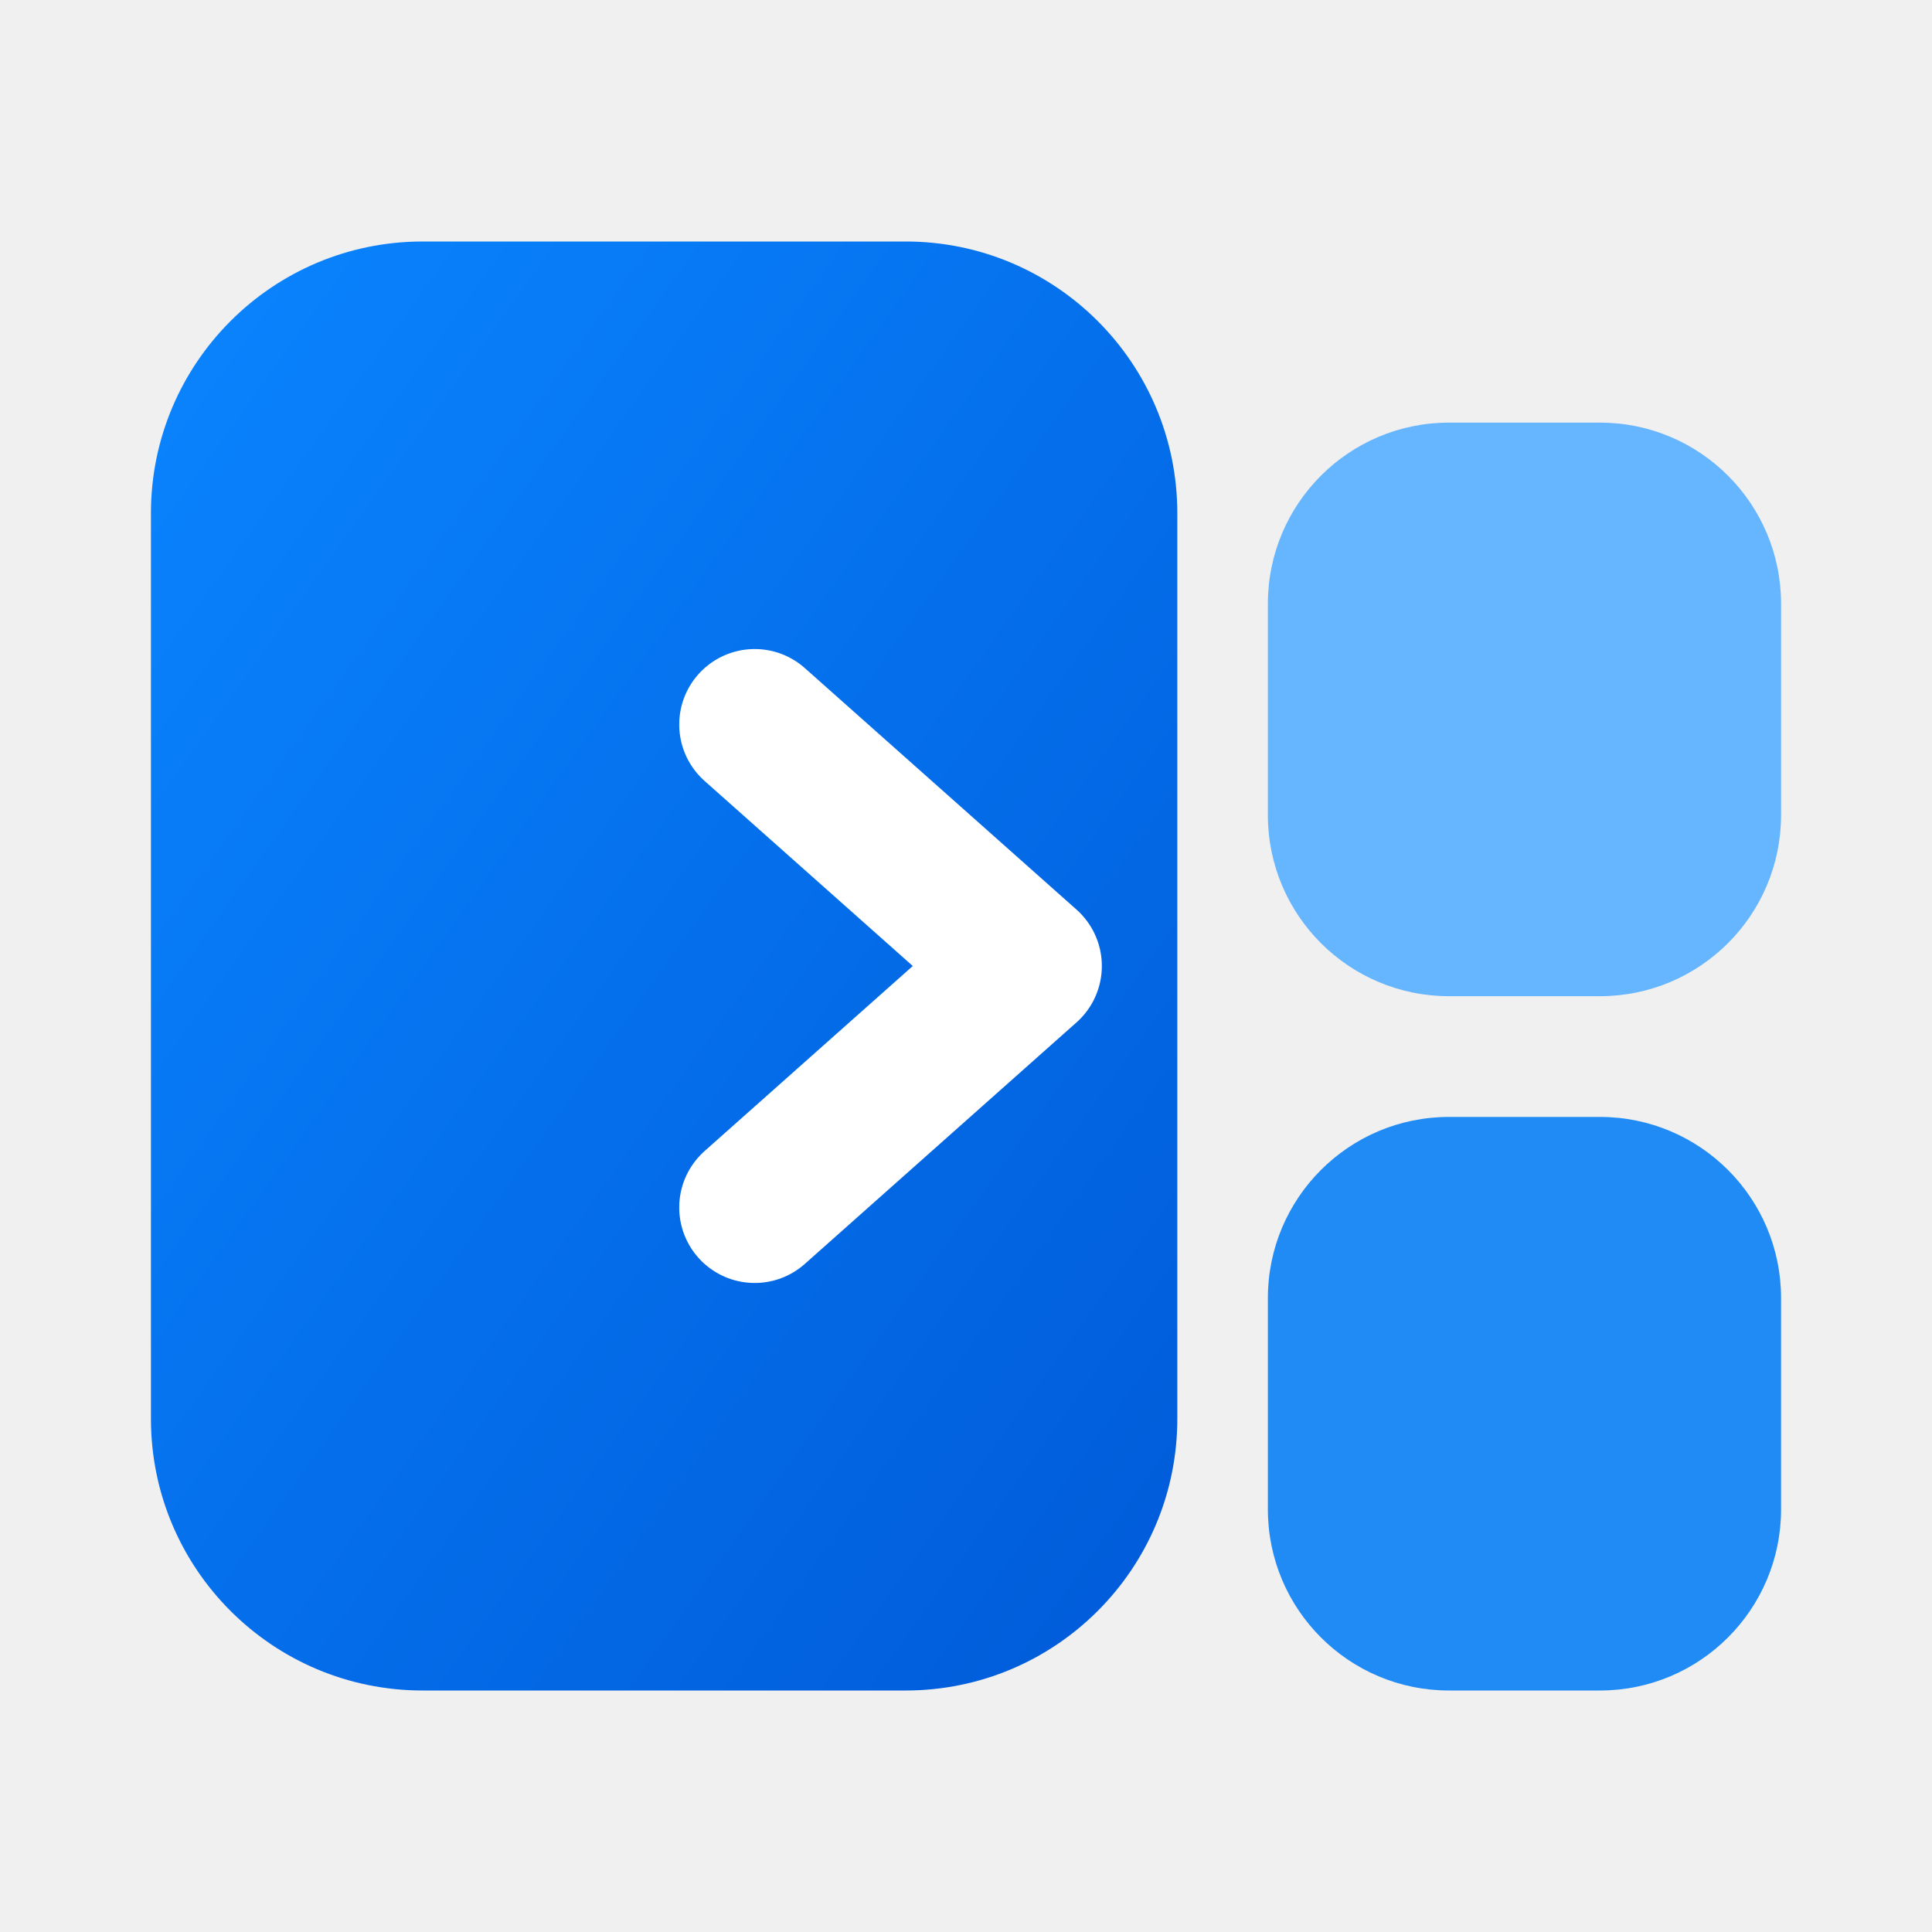
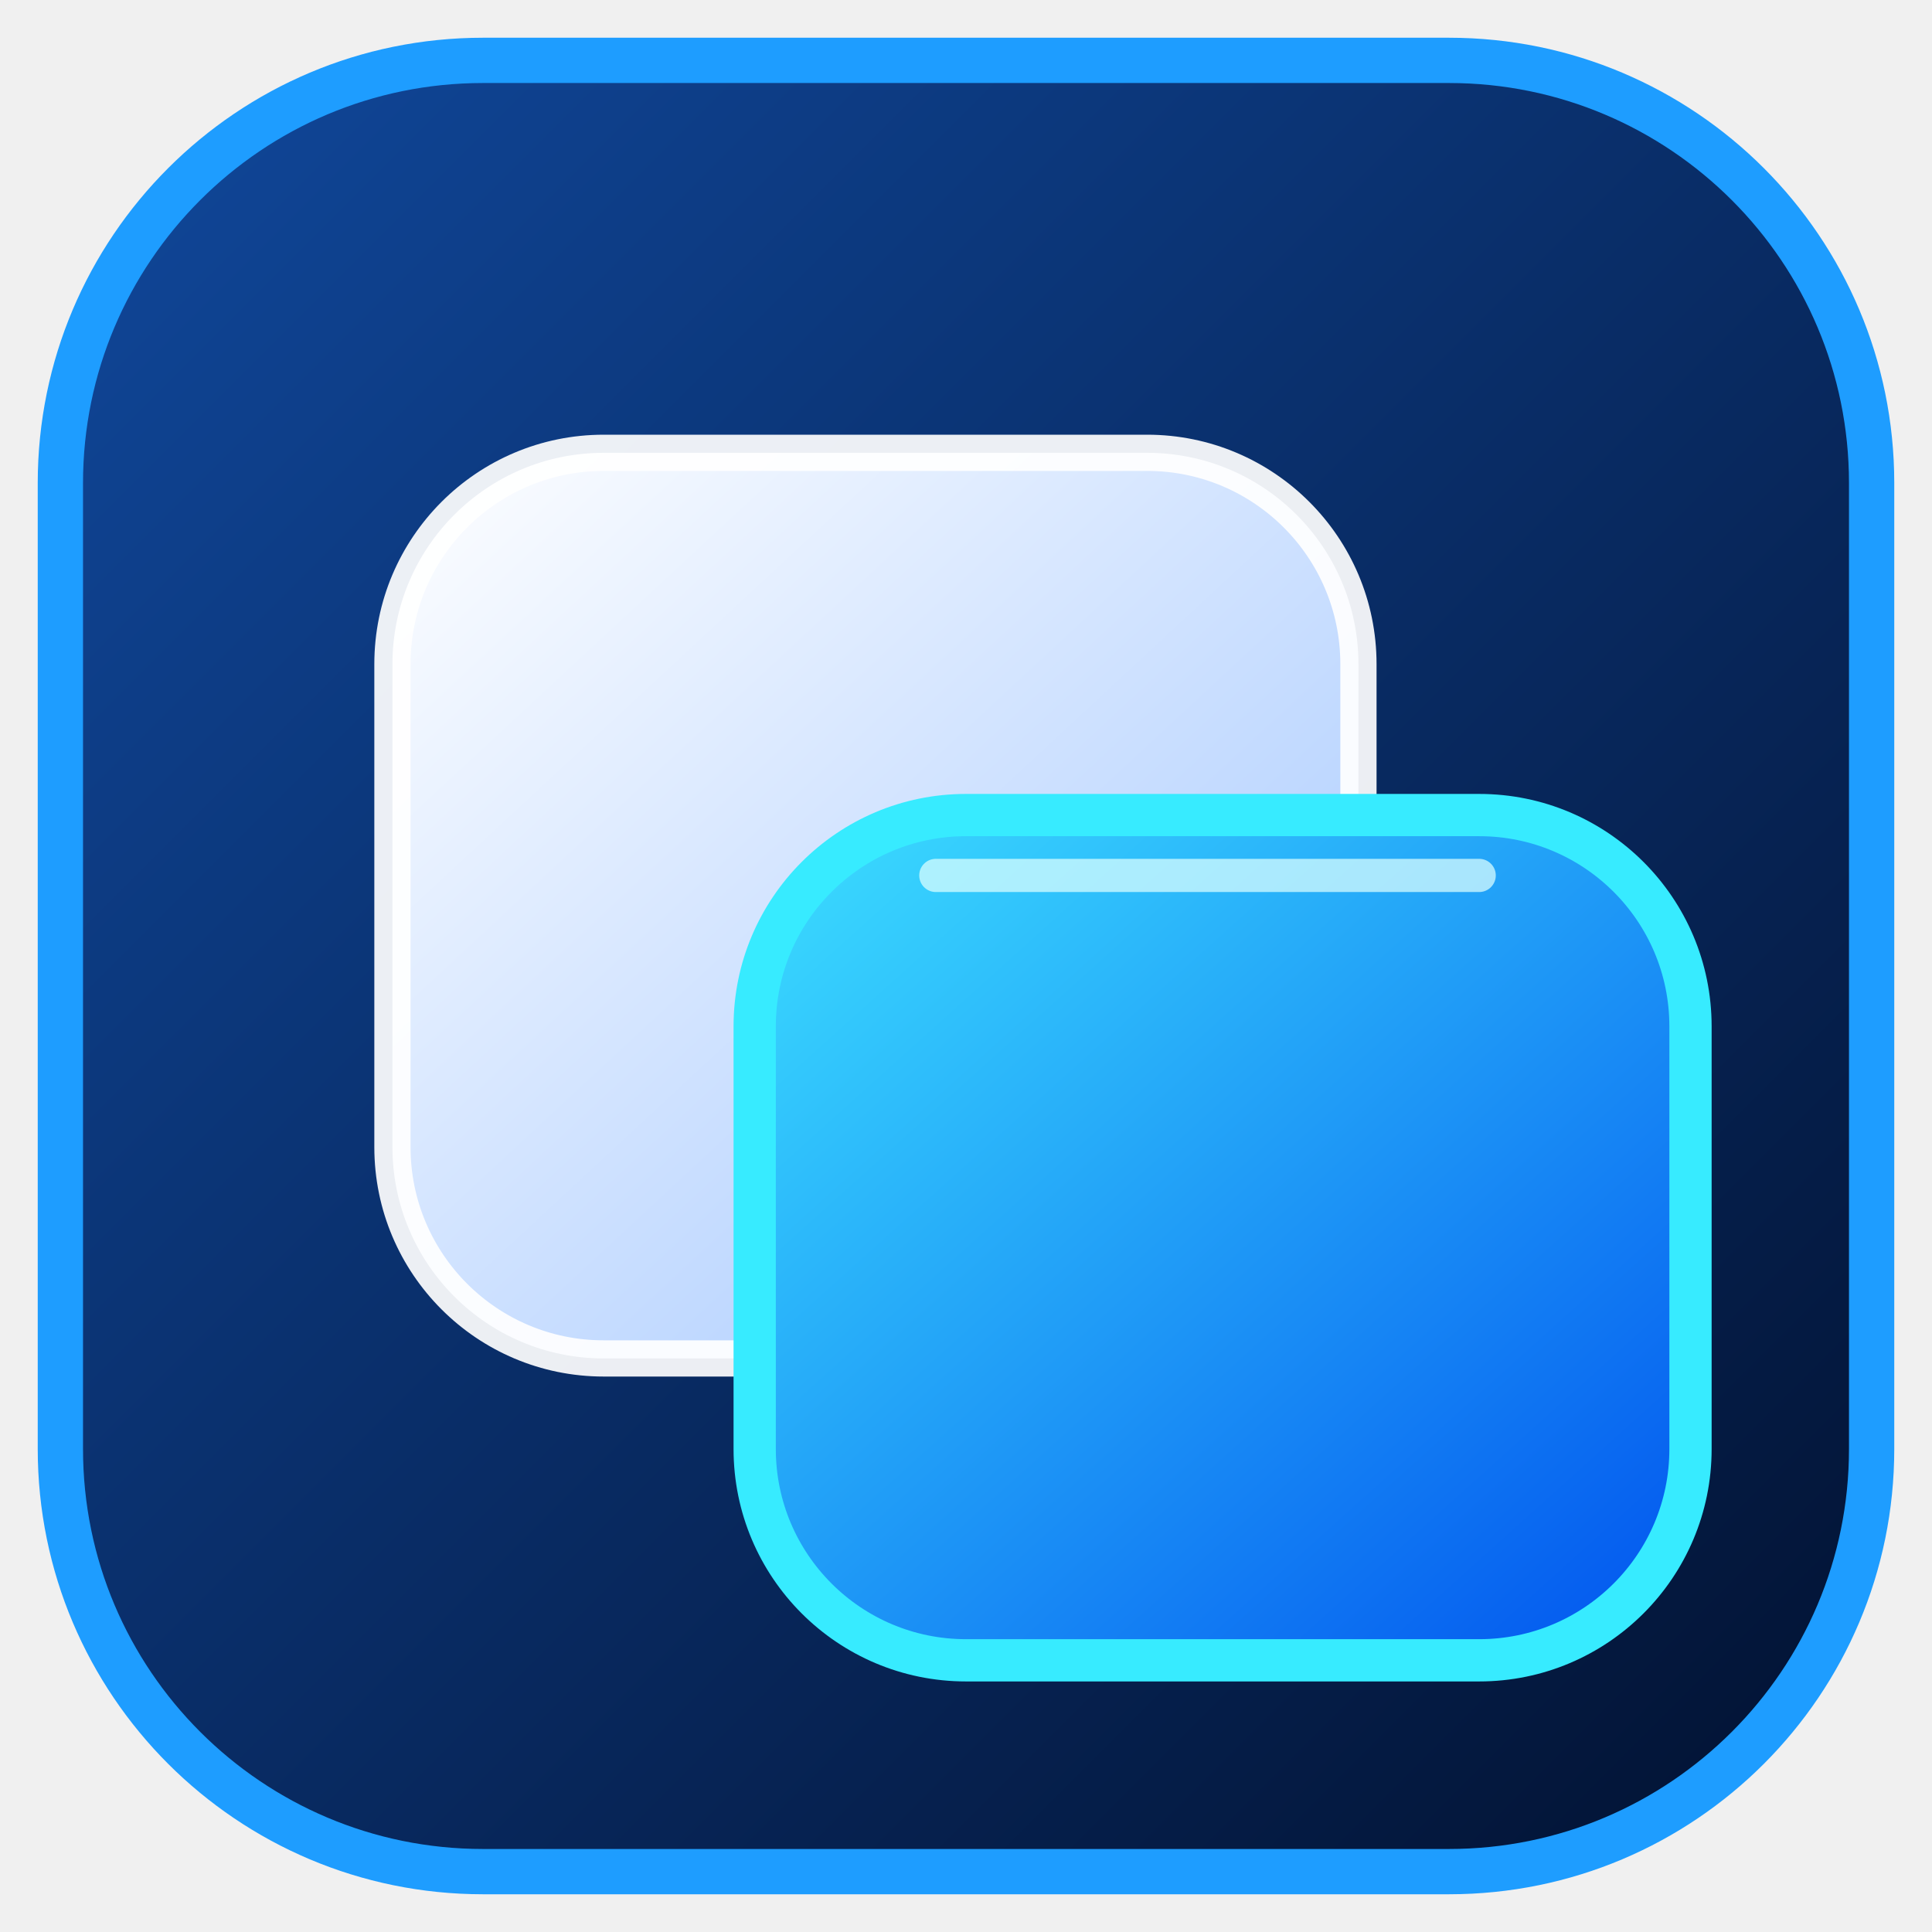
<svg xmlns="http://www.w3.org/2000/svg" viewBox="0 0 64 64">
  <defs>
-     <linearGradient id="g" x1="0" y1="0" x2="1" y2="1">
-       <stop stop-color="#0a85ff" />
-       <stop offset="1" stop-color="#005ad8" />
+     <linearGradient id="bg" x1="0" y1="0" x2="1" y2="1">
+       <stop stop-color="#10489c" />
+       <stop offset="1" stop-color="#021130" />
+     </linearGradient>
+     <linearGradient id="back" x1="0" y1="0" x2="1" y2="1">
+       <stop stop-color="#ffffff" />
+       <stop offset="1" stop-color="#9ec4ff" />
+     </linearGradient>
+     <linearGradient id="front" x1="0" y1="0" x2="1" y2="1">
+       <stop stop-color="#3de0ff" />
+       <stop offset="1" stop-color="#0052ee" />
    </linearGradient>
  </defs>
-   <rect x="5" y="8" width="34" height="48" rx="9" fill="url(#g)" />
-   <rect x="42" y="14" width="17" height="19" rx="6" fill="#66b5ff" />
-   <rect x="42" y="37" width="17" height="19" rx="6" fill="#208bf4" />
-   <path d="m25 24 9 8-9 8" fill="none" stroke="#fff" stroke-width="5" stroke-linecap="round" stroke-linejoin="round" />
+   <rect x="2" y="2" width="60" height="60" rx="14" fill="url(#bg)" stroke="#1e9dff" stroke-width="1.5" />
+   <rect x="13" y="15" width="32" height="30" rx="7" fill="url(#back)" stroke="#fff" stroke-opacity=".92" stroke-width="1.2" />
+   <rect x="25" y="27" width="31" height="28" rx="7" fill="url(#front)" stroke="#37ebff" stroke-width="1.4" />
+   <path d="M31 29h18" stroke="#dcffff" stroke-opacity=".72" stroke-width="1.1" stroke-linecap="round" />
</svg>
